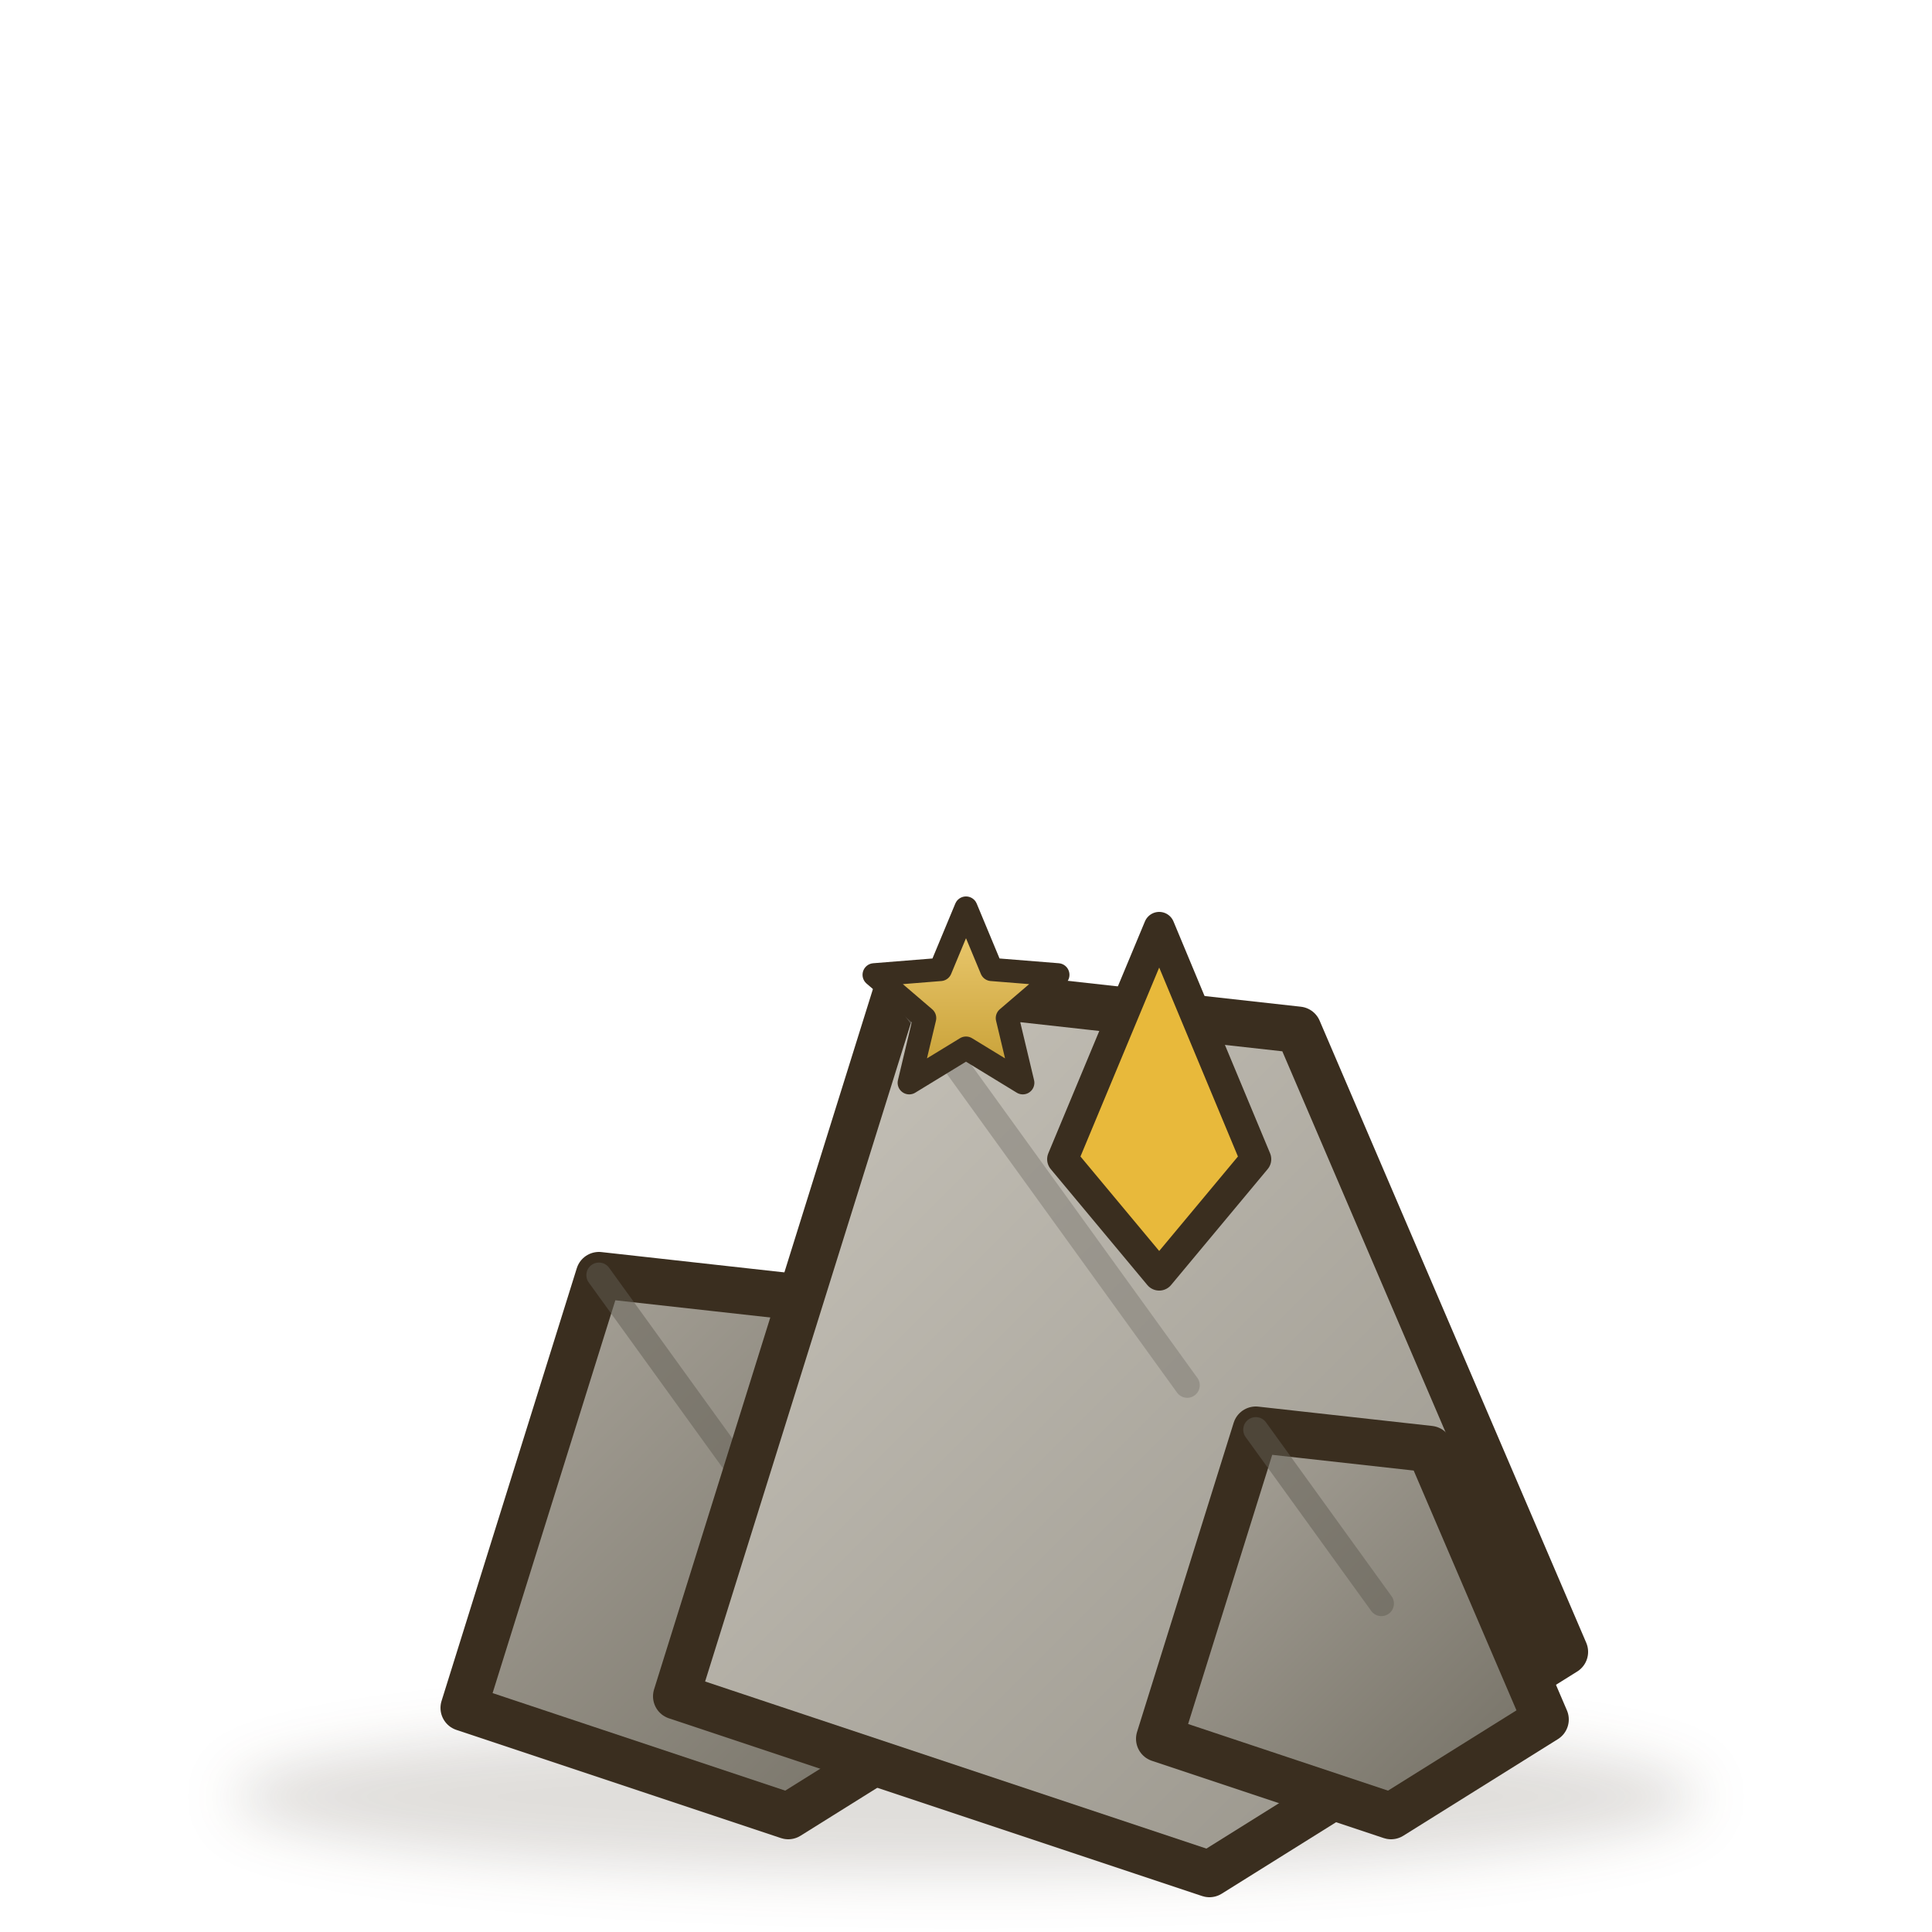
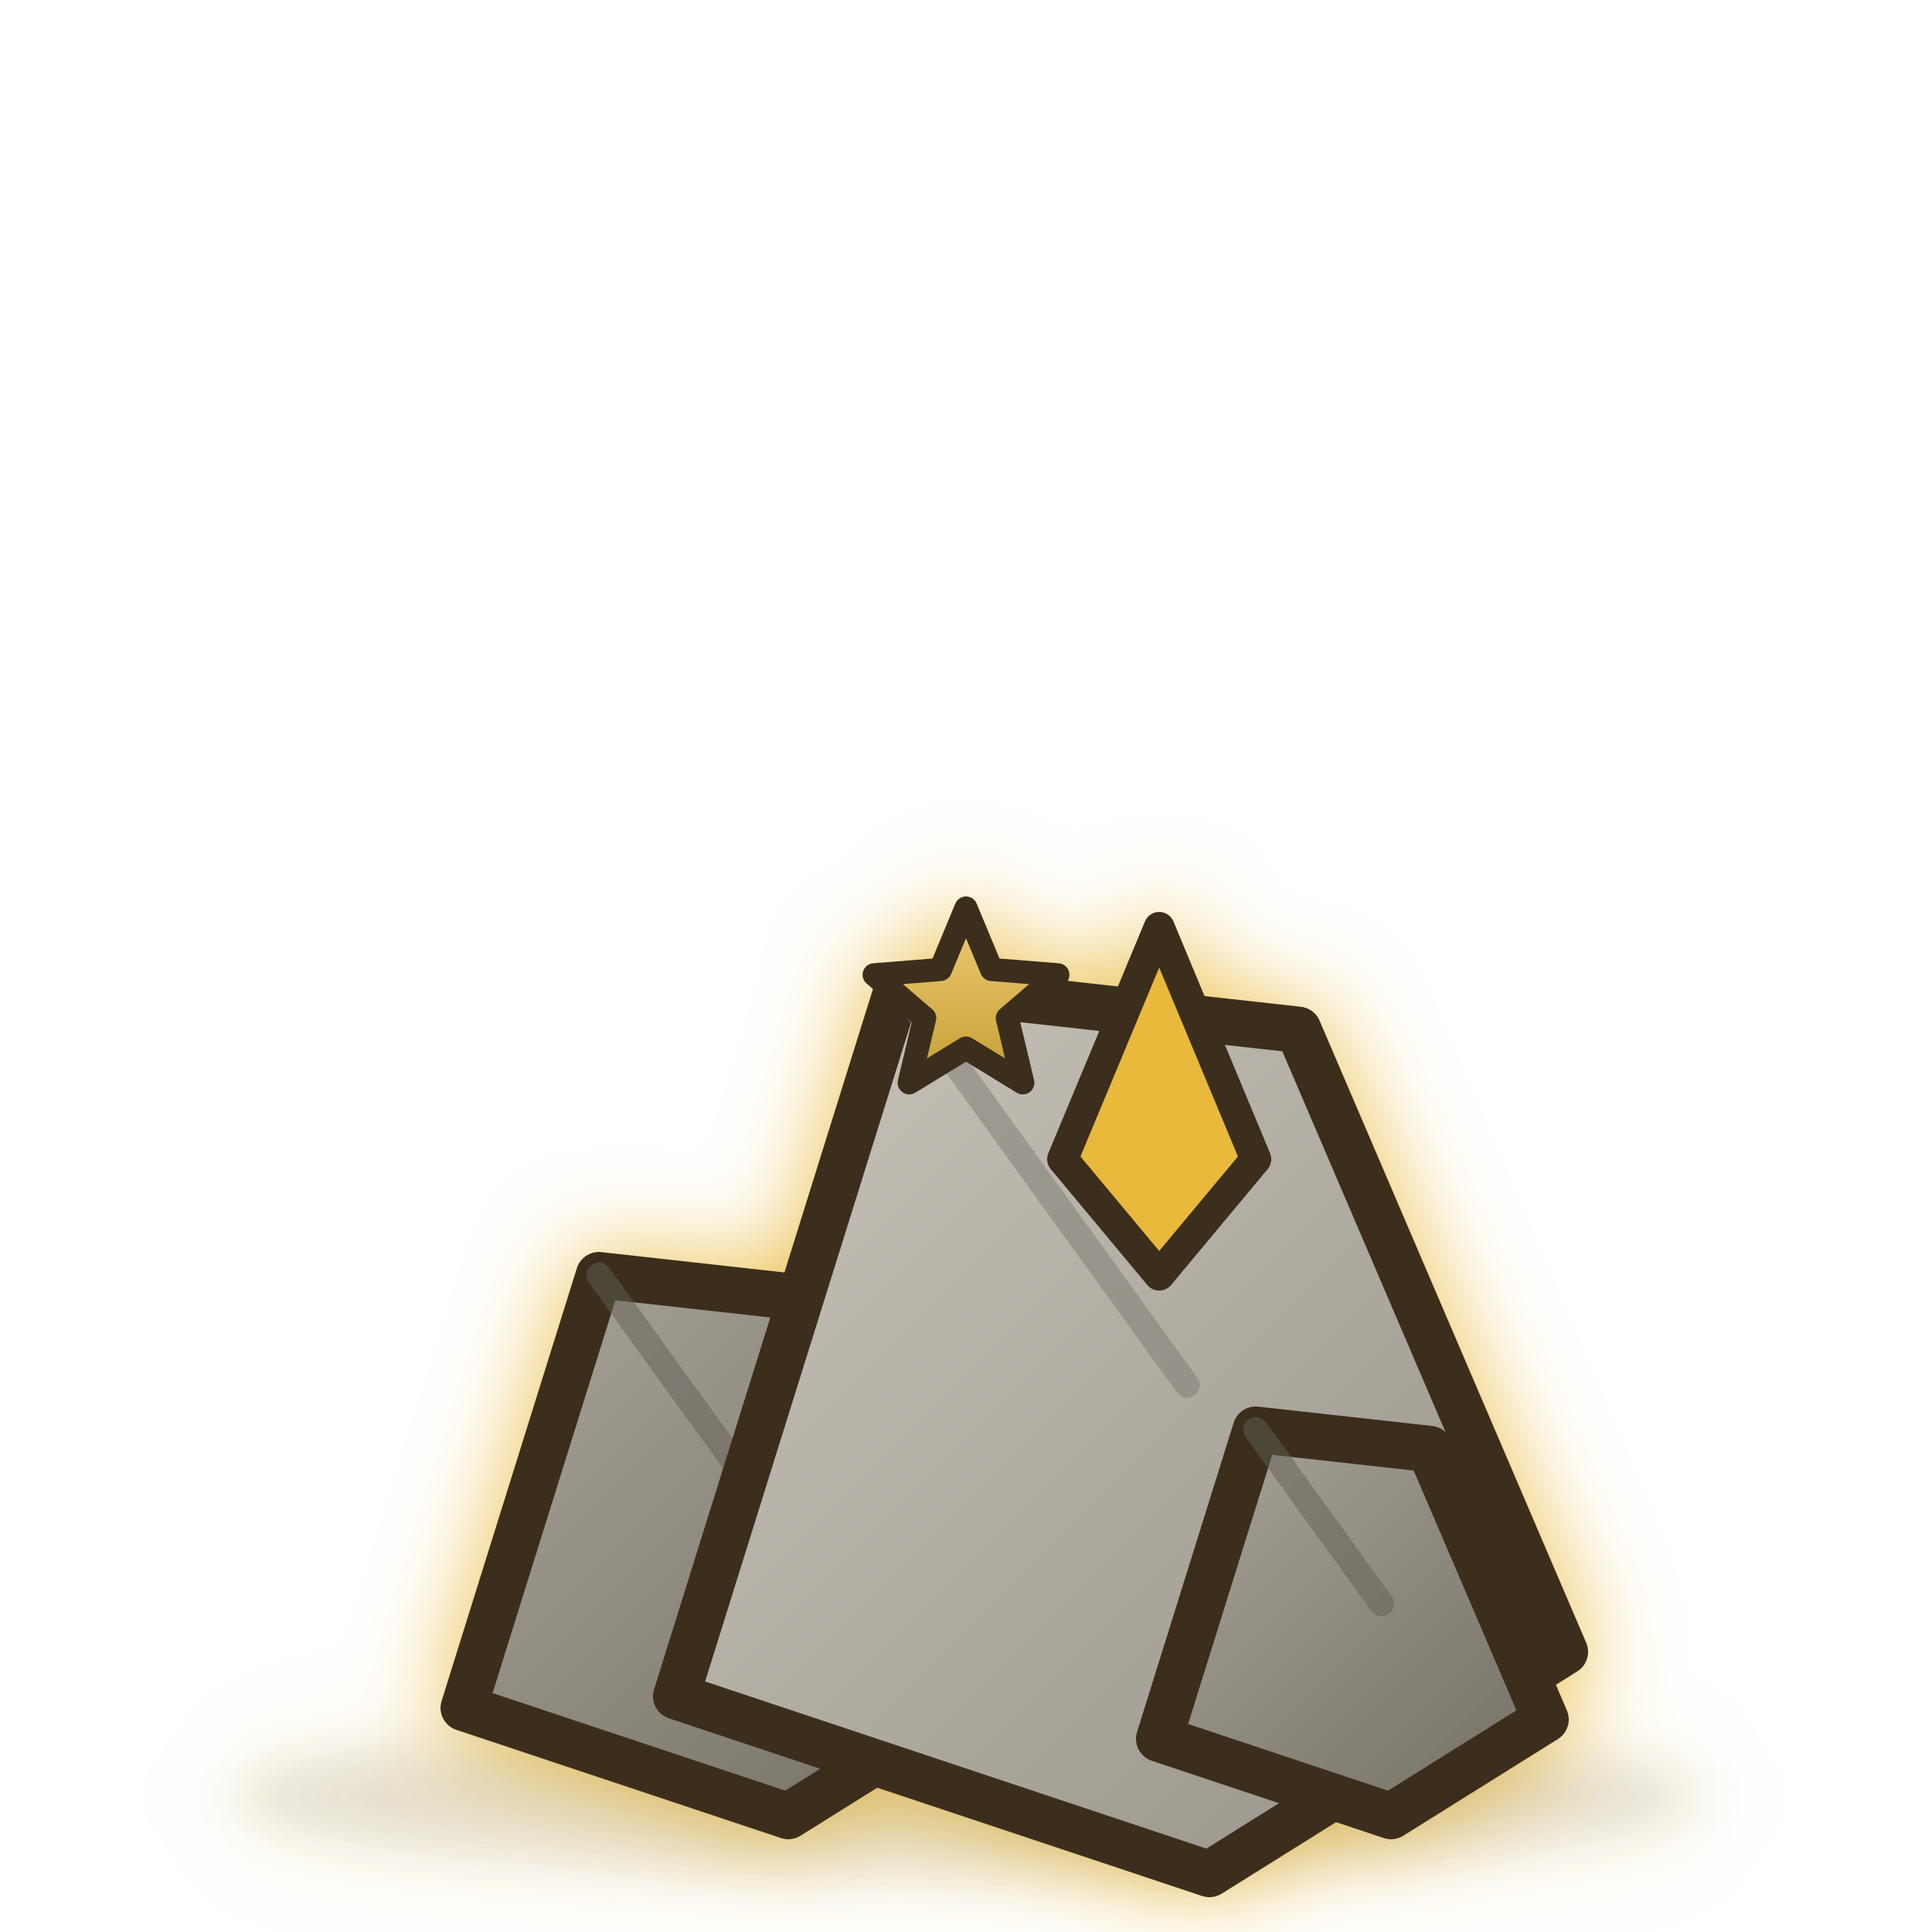
<svg xmlns="http://www.w3.org/2000/svg" viewBox="0 0 100 100" width="100" height="100" preserveAspectRatio="none">
-   <filter id="bl99" x="-50%" y="-50%" width="200%" height="200%">
-     <feGaussianBlur stdDeviation="1.4" />
+   <filter id="t3glow" x="-45%" y="-45%" width="190%" height="190%">
+     <feDropShadow dx="0" dy="0" stdDeviation="2.4" flood-color="#E8B93B" flood-opacity="0.9" />
  </filter>
-   <ellipse cx="50" cy="93" rx="38" ry="4" fill="#3A2E1F" opacity="0.16" filter="url(#bl99)" />
-   <linearGradient id="dg100" x1="0" y1="0" x2="1" y2="1">
-     <stop offset="0%" stop-color="#aaa59b" />
-     <stop offset="100%" stop-color="#726e63" />
-   </linearGradient>
-   <polygon points="24,88.4 31,66 43.6,67.4 52,87 40.8,94" fill="url(#dg100)" stroke="#3A2E1F" stroke-width="2.4" stroke-linejoin="round" />
-   <line x1="31" y1="66" x2="40.1" y2="78.6" stroke="#615d54" stroke-width="1.3" opacity="0.5" stroke-linecap="round" />
-   <linearGradient id="dg101" x1="0" y1="0" x2="1" y2="1">
-     <stop offset="0%" stop-color="#cac6bd" />
-     <stop offset="100%" stop-color="#949086" />
-   </linearGradient>
-   <polygon points="35,87.8 46.5,51 67.2,53.3 81,85.5 62.6,97" fill="url(#dg101)" stroke="#3A2E1F" stroke-width="2.4" stroke-linejoin="round" />
-   <line x1="46.5" y1="51" x2="61.45" y2="71.7" stroke="#7e7a72" stroke-width="1.3" opacity="0.5" stroke-linecap="round" />
-   <linearGradient id="dg102" x1="0" y1="0" x2="1" y2="1">
-     <stop offset="0%" stop-color="#aaa59b" />
-     <stop offset="100%" stop-color="#726e63" />
-   </linearGradient>
-   <polygon points="60,90 65,74 74,75 80,89 72,94" fill="url(#dg102)" stroke="#3A2E1F" stroke-width="2.4" stroke-linejoin="round" />
-   <line x1="65" y1="74" x2="71.5" y2="83" stroke="#615d54" stroke-width="1.3" opacity="0.5" stroke-linecap="round" />
-   <polygon points="55,60 60,48 65,60 60,66" fill="#E8B93B" stroke="#3A2E1F" stroke-width="1.6" stroke-linejoin="round" />
-   <linearGradient id="vg103" x1="0" y1="0" x2="0" y2="1">
-     <stop offset="0%" stop-color="#efce76" />
-     <stop offset="100%" stop-color="#c59d32" />
-   </linearGradient>
-   <polygon points="50,47 51.323,50.18 54.755,50.455 52.14,52.695 52.939,56.045 50,54.25 47.061,56.045 47.86,52.695 45.245,50.455 48.677,50.18" fill="url(#vg103)" stroke="#3A2E1F" stroke-width="1.2" stroke-linejoin="round" />
+   <g filter="url(#t3glow)">
+     <filter id="bl99" x="-50%" y="-50%" width="200%" height="200%">
+       <feGaussianBlur stdDeviation="1.4" />
+     </filter>
+     <ellipse cx="50" cy="93" rx="38" ry="4" fill="#3A2E1F" opacity="0.16" filter="url(#bl99)" />
+     <linearGradient id="dg100" x1="0" y1="0" x2="1" y2="1">
+       <stop offset="0%" stop-color="#aaa59b" />
+       <stop offset="100%" stop-color="#726e63" />
+     </linearGradient>
+     <polygon points="24,88.4 31,66 43.6,67.4 52,87 40.8,94" fill="url(#dg100)" stroke="#3A2E1F" stroke-width="2.4" stroke-linejoin="round" />
+     <line x1="31" y1="66" x2="40.1" y2="78.6" stroke="#615d54" stroke-width="1.3" opacity="0.5" stroke-linecap="round" />
+     <linearGradient id="dg101" x1="0" y1="0" x2="1" y2="1">
+       <stop offset="0%" stop-color="#cac6bd" />
+       <stop offset="100%" stop-color="#949086" />
+     </linearGradient>
+     <polygon points="35,87.8 46.5,51 67.2,53.3 81,85.5 62.6,97" fill="url(#dg101)" stroke="#3A2E1F" stroke-width="2.4" stroke-linejoin="round" />
+     <line x1="46.5" y1="51" x2="61.45" y2="71.7" stroke="#7e7a72" stroke-width="1.3" opacity="0.5" stroke-linecap="round" />
+     <linearGradient id="dg102" x1="0" y1="0" x2="1" y2="1">
+       <stop offset="0%" stop-color="#aaa59b" />
+       <stop offset="100%" stop-color="#726e63" />
+     </linearGradient>
+     <polygon points="60,90 65,74 74,75 80,89 72,94" fill="url(#dg102)" stroke="#3A2E1F" stroke-width="2.4" stroke-linejoin="round" />
+     <line x1="65" y1="74" x2="71.5" y2="83" stroke="#615d54" stroke-width="1.3" opacity="0.5" stroke-linecap="round" />
+     <polygon points="55,60 60,48 65,60 60,66" fill="#E8B93B" stroke="#3A2E1F" stroke-width="1.6" stroke-linejoin="round" />
+     <linearGradient id="vg103" x1="0" y1="0" x2="0" y2="1">
+       <stop offset="0%" stop-color="#efce76" />
+       <stop offset="100%" stop-color="#c59d32" />
+     </linearGradient>
+     <polygon points="50,47 51.323,50.18 54.755,50.455 52.14,52.695 52.939,56.045 50,54.25 47.061,56.045 47.86,52.695 45.245,50.455 48.677,50.18" fill="url(#vg103)" stroke="#3A2E1F" stroke-width="1.2" stroke-linejoin="round" />
+   </g>
</svg>
